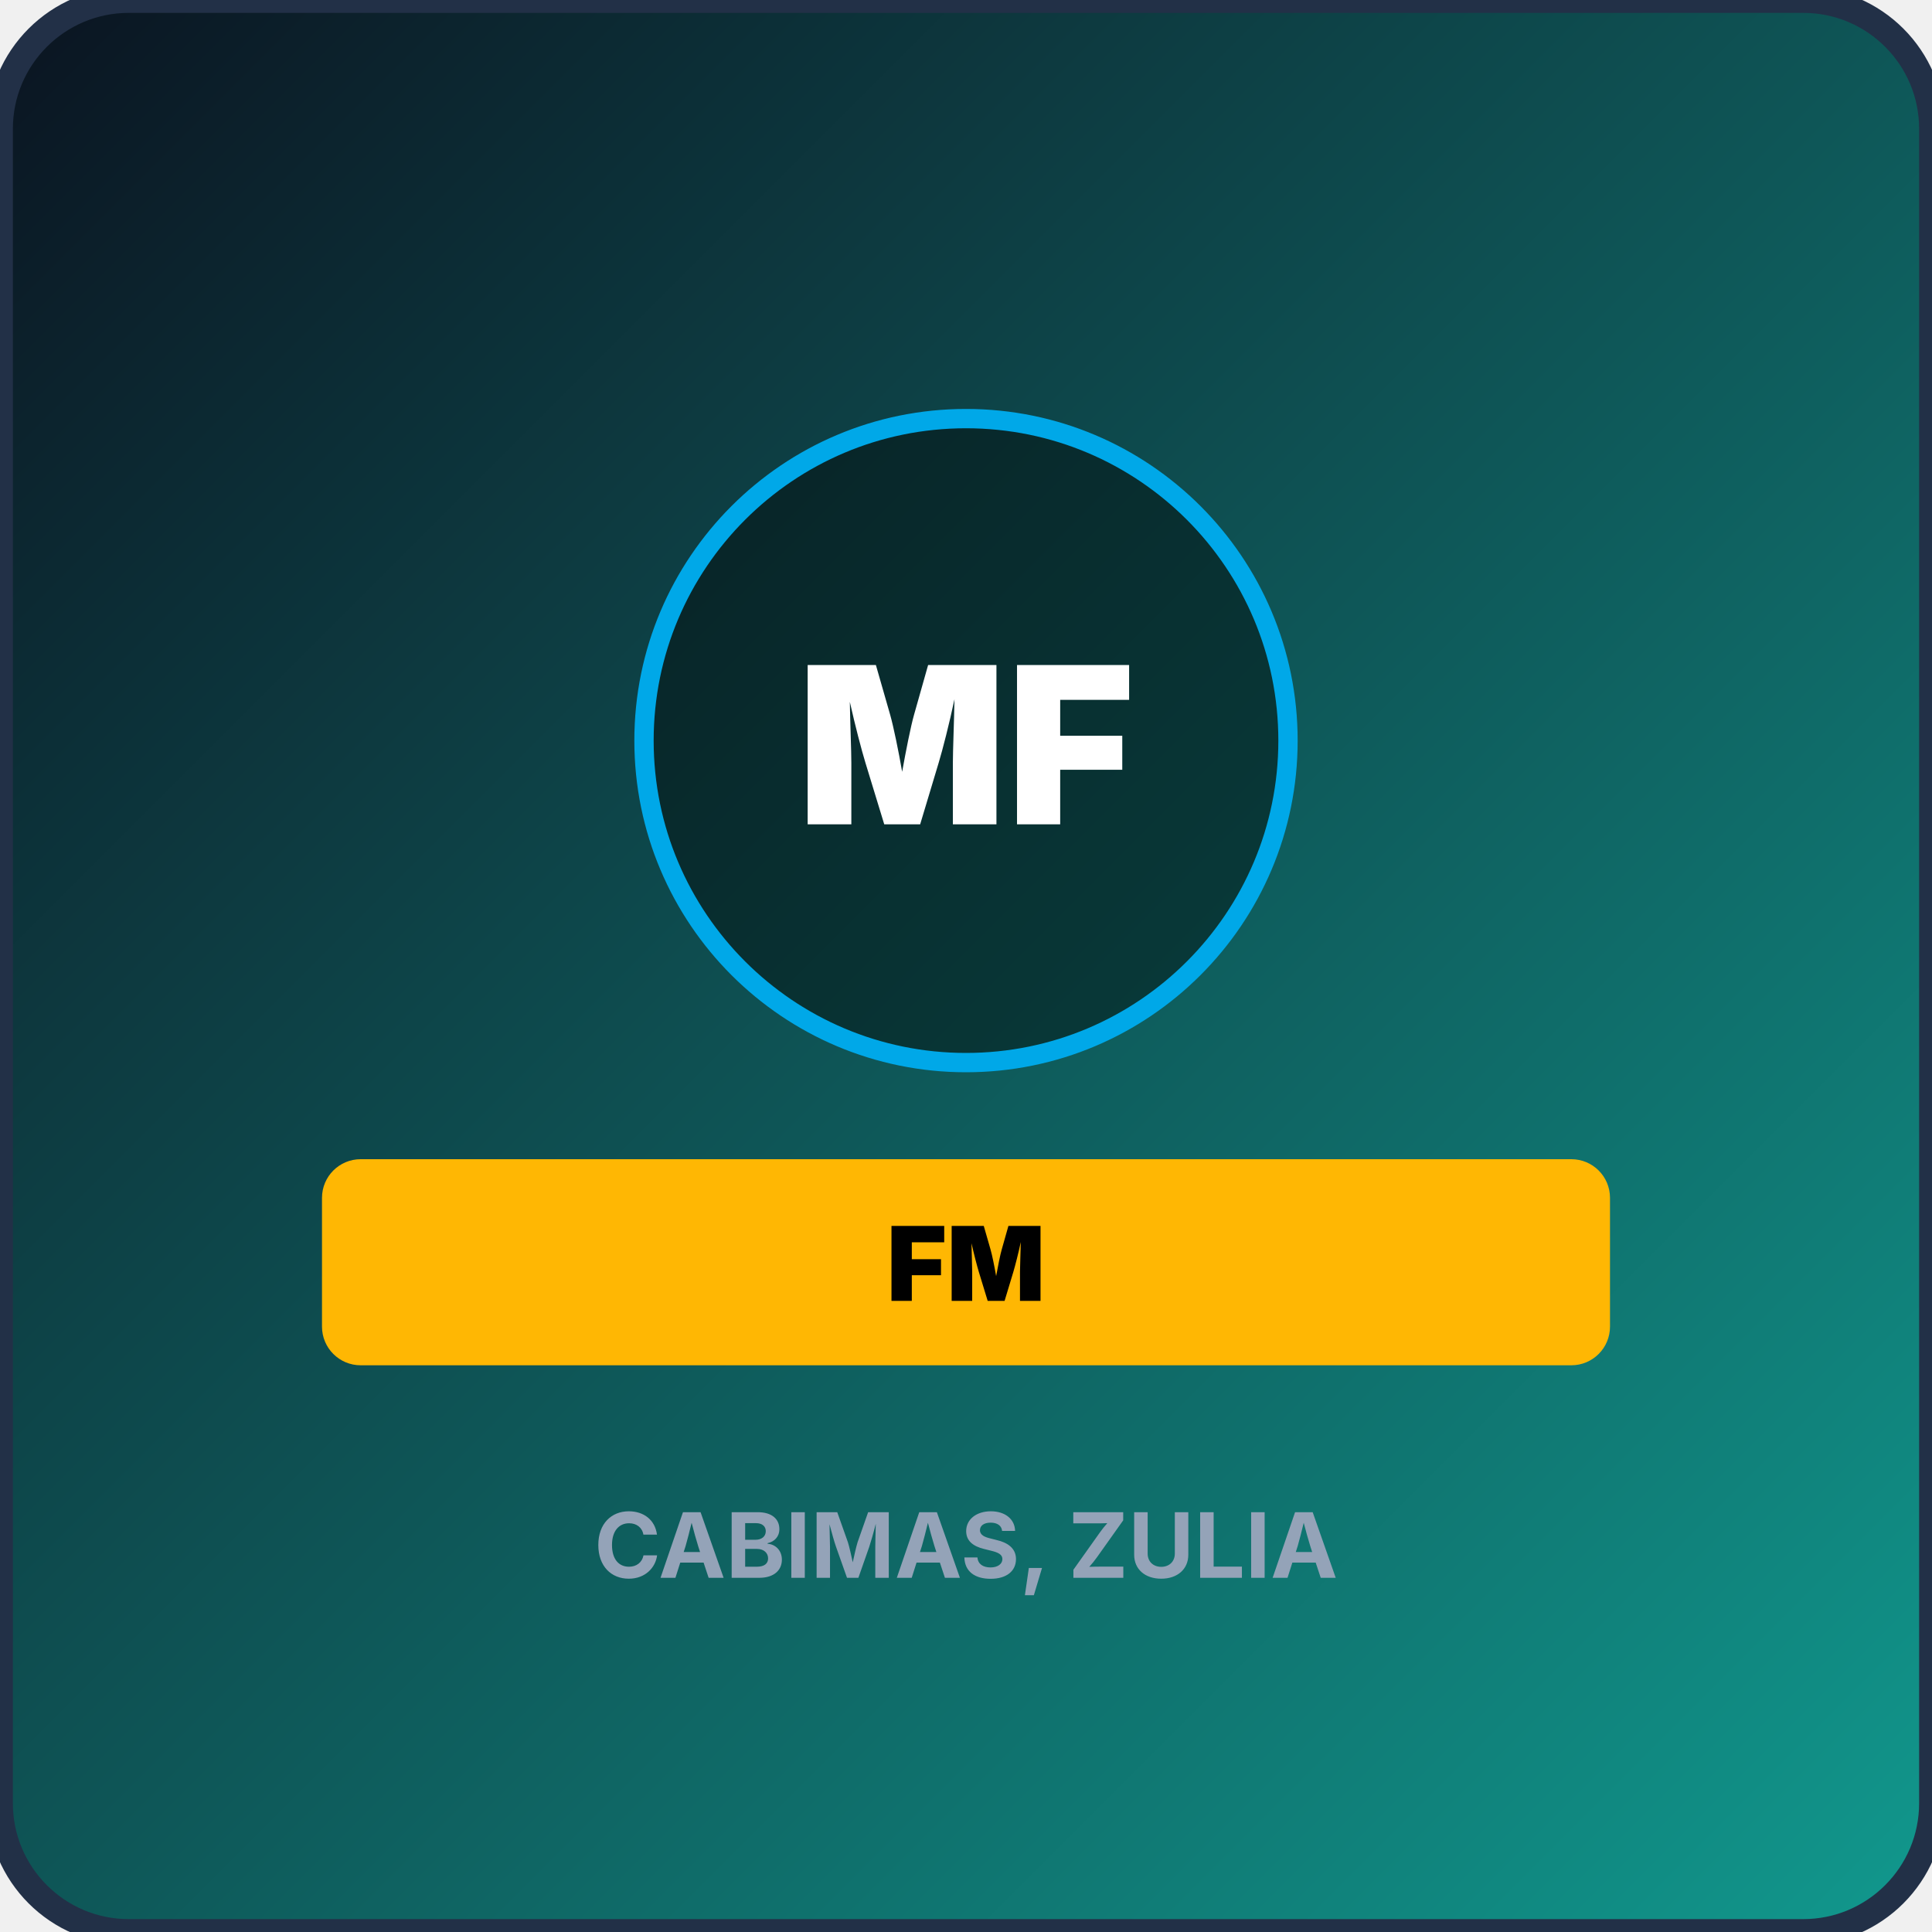
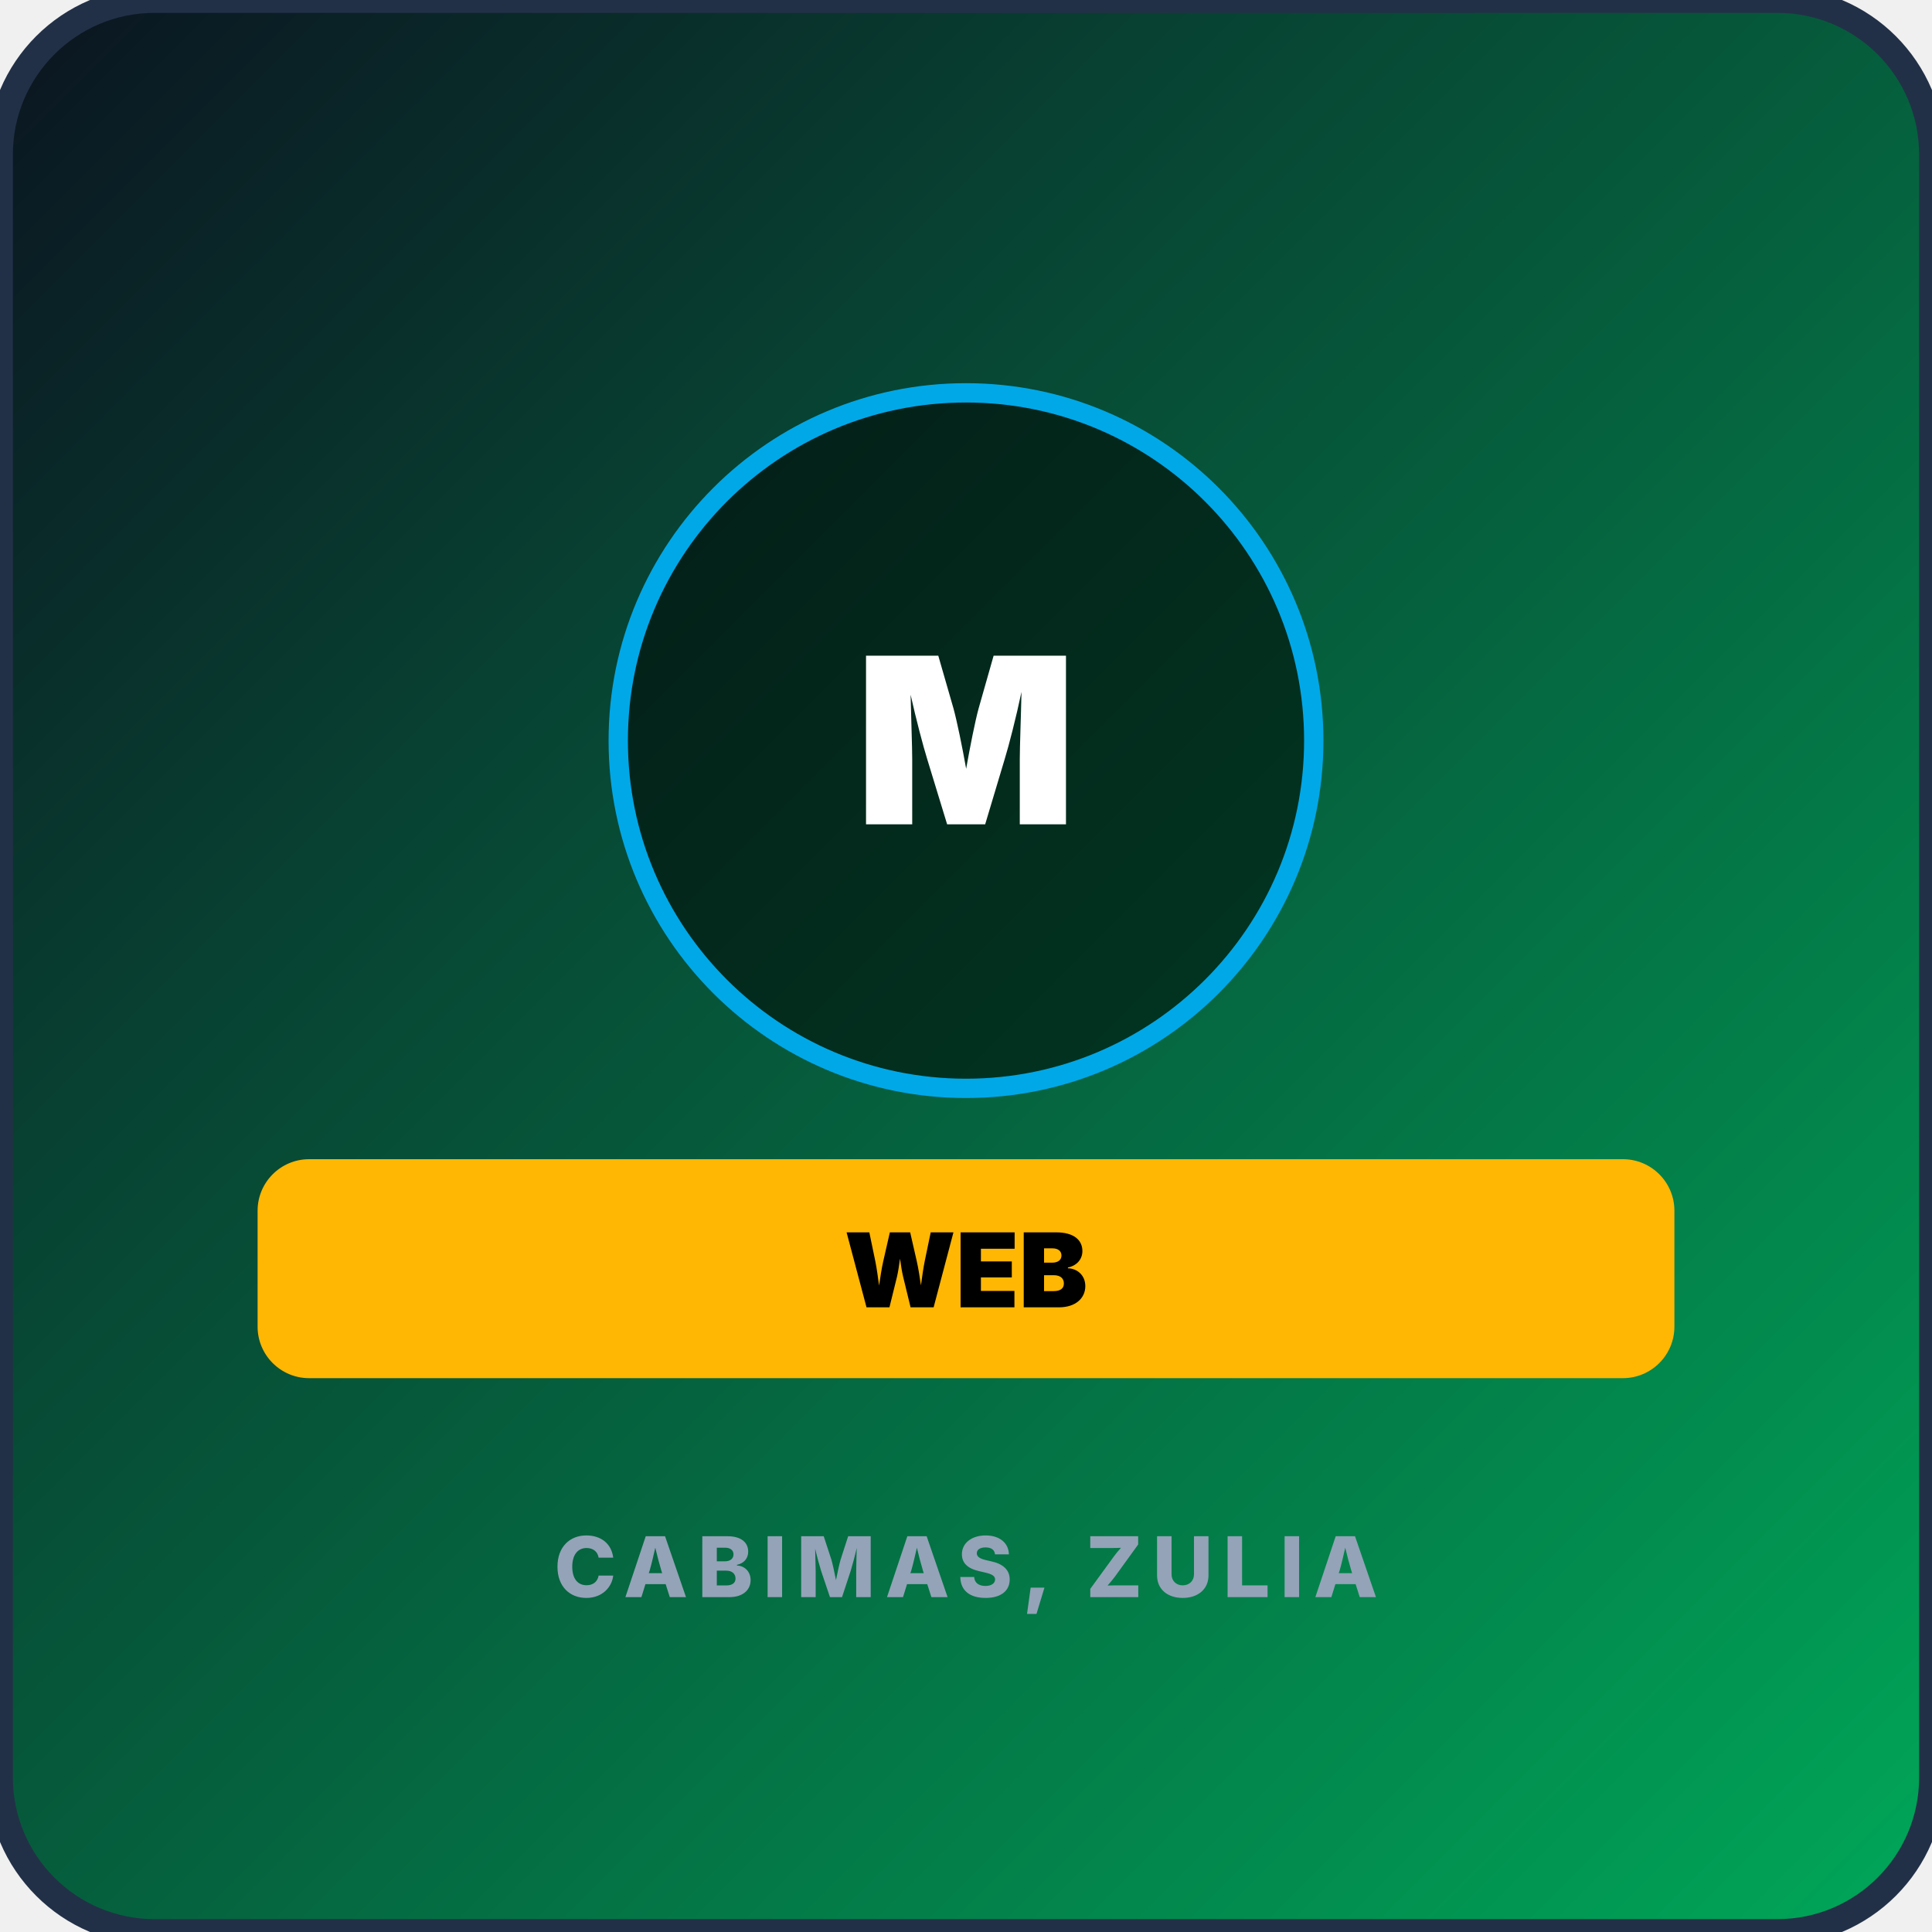
<svg xmlns="http://www.w3.org/2000/svg" viewBox="0 0 300 300" width="300" height="300">
  <defs>
-     <linearGradient id="grad" x1="0%" y1="0%" x2="100%" y2="100%">
+     <linearGradient id="grad_mana-fm" x1="0%" y1="0%" x2="100%" y2="100%">
      <stop offset="0%" stop-color="#0b1320" />
-       <stop offset="100%" stop-color="#11998e" />
+       <stop offset="100%" stop-color="#00a859" />
    </linearGradient>
  </defs>
-   <rect width="300" height="300" rx="20" fill="url(#grad)" stroke="#223047" stroke-width="4" />
-   <circle cx="150" cy="115" r="50" fill="rgba(0,0,0,0.4)" stroke="#00a8e8" stroke-width="3" />
-   <text x="150" y="128" font-family="-apple-system, BlinkMacSystemFont, sans-serif" font-size="34" font-weight="900" fill="#ffffff" text-anchor="middle">MF</text>
-   <rect x="50" y="180" width="200" height="32" rx="6" fill="#ffb703" />
-   <text x="150" y="202" font-family="-apple-system, BlinkMacSystemFont, sans-serif" font-size="16" font-weight="900" fill="#000000" text-anchor="middle">FM</text>
-   <text x="150" y="245" font-family="-apple-system, BlinkMacSystemFont, sans-serif" font-size="14" font-weight="700" fill="#94a3b8" text-anchor="middle">CABIMAS, ZULIA</text>
+   <rect width="300" height="300" rx="24" fill="url(#grad_mana-fm)" stroke="#223047" stroke-width="4" />
+   <circle cx="150" cy="115" r="54" fill="rgba(0,0,0,0.5)" stroke="#00a8e8" stroke-width="3" />
+   <text x="150" y="128" font-family="-apple-system, BlinkMacSystemFont, sans-serif" font-size="36" font-weight="900" fill="#ffffff" text-anchor="middle">M</text>
+   <rect x="40" y="180" width="220" height="34" rx="8" fill="#ffb703" />
+   <text x="150" y="203" font-family="-apple-system, BlinkMacSystemFont, sans-serif" font-size="16" font-weight="900" fill="#000000" text-anchor="middle">WEB</text>
+   <text x="150" y="248" font-family="-apple-system, BlinkMacSystemFont, sans-serif" font-size="13" font-weight="800" fill="#94a3b8" letter-spacing="1.5" text-anchor="middle">CABIMAS, ZULIA</text>
</svg>
